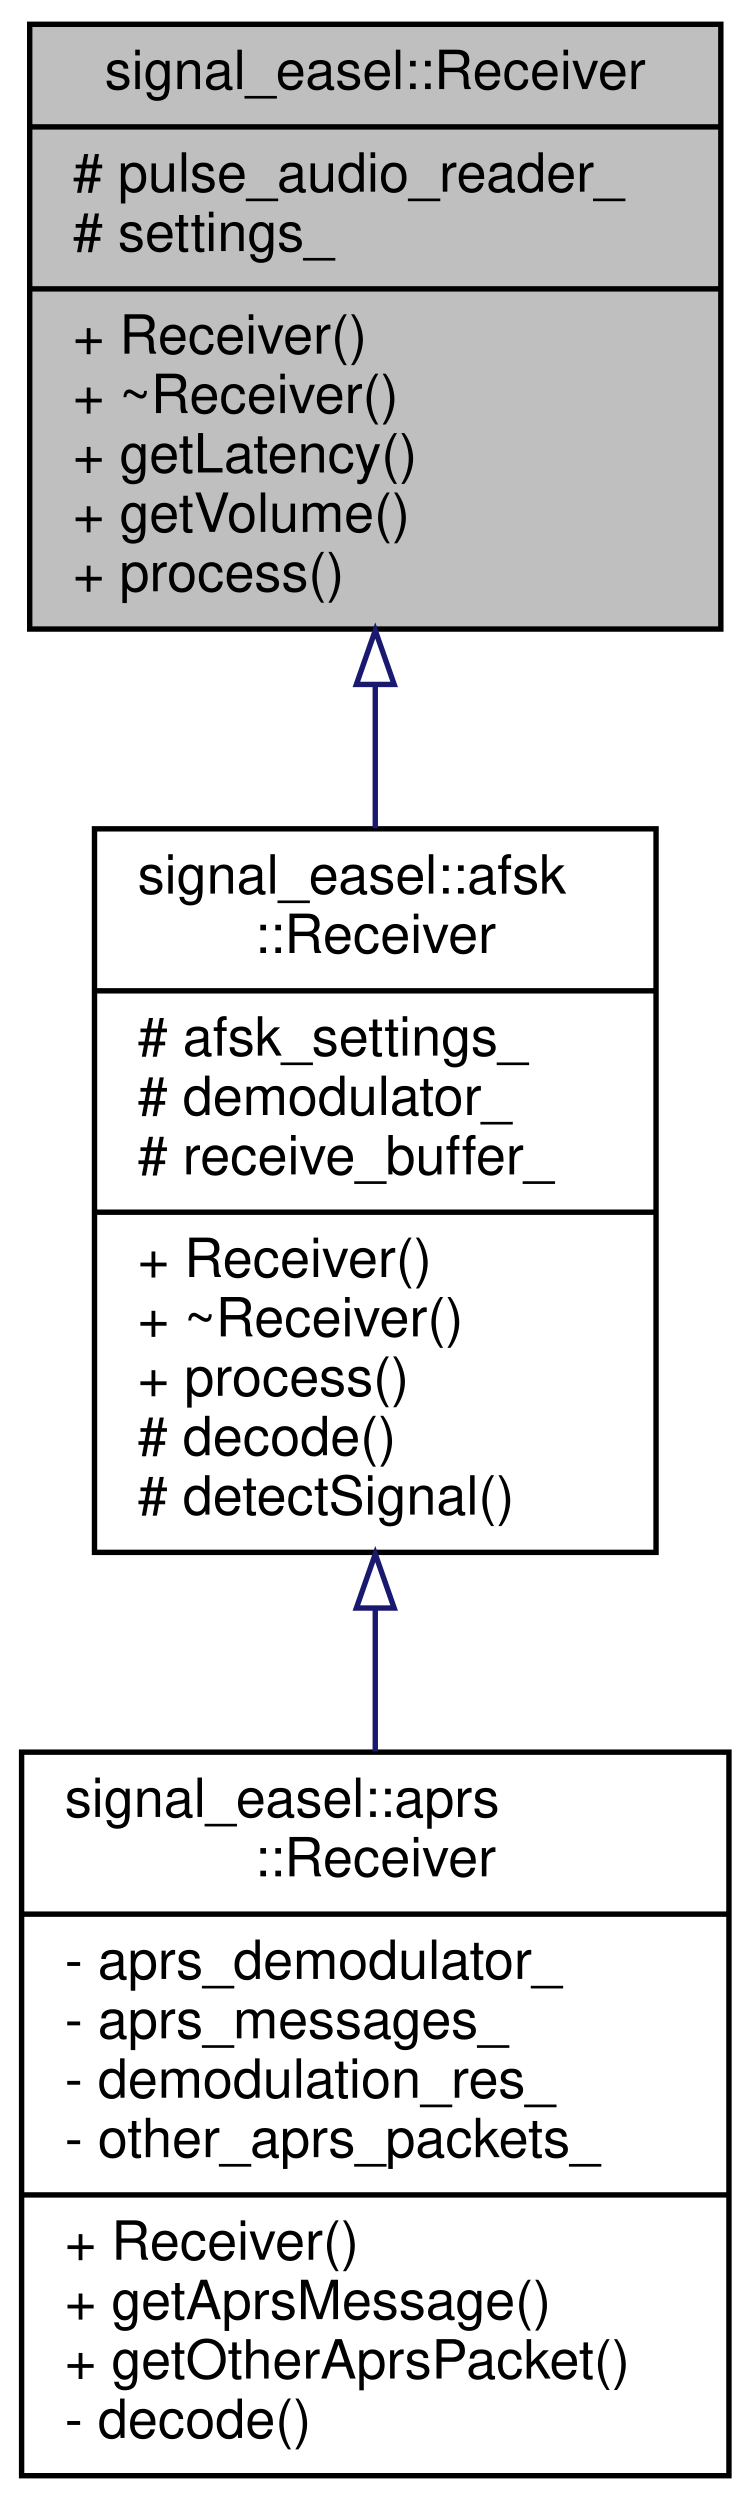
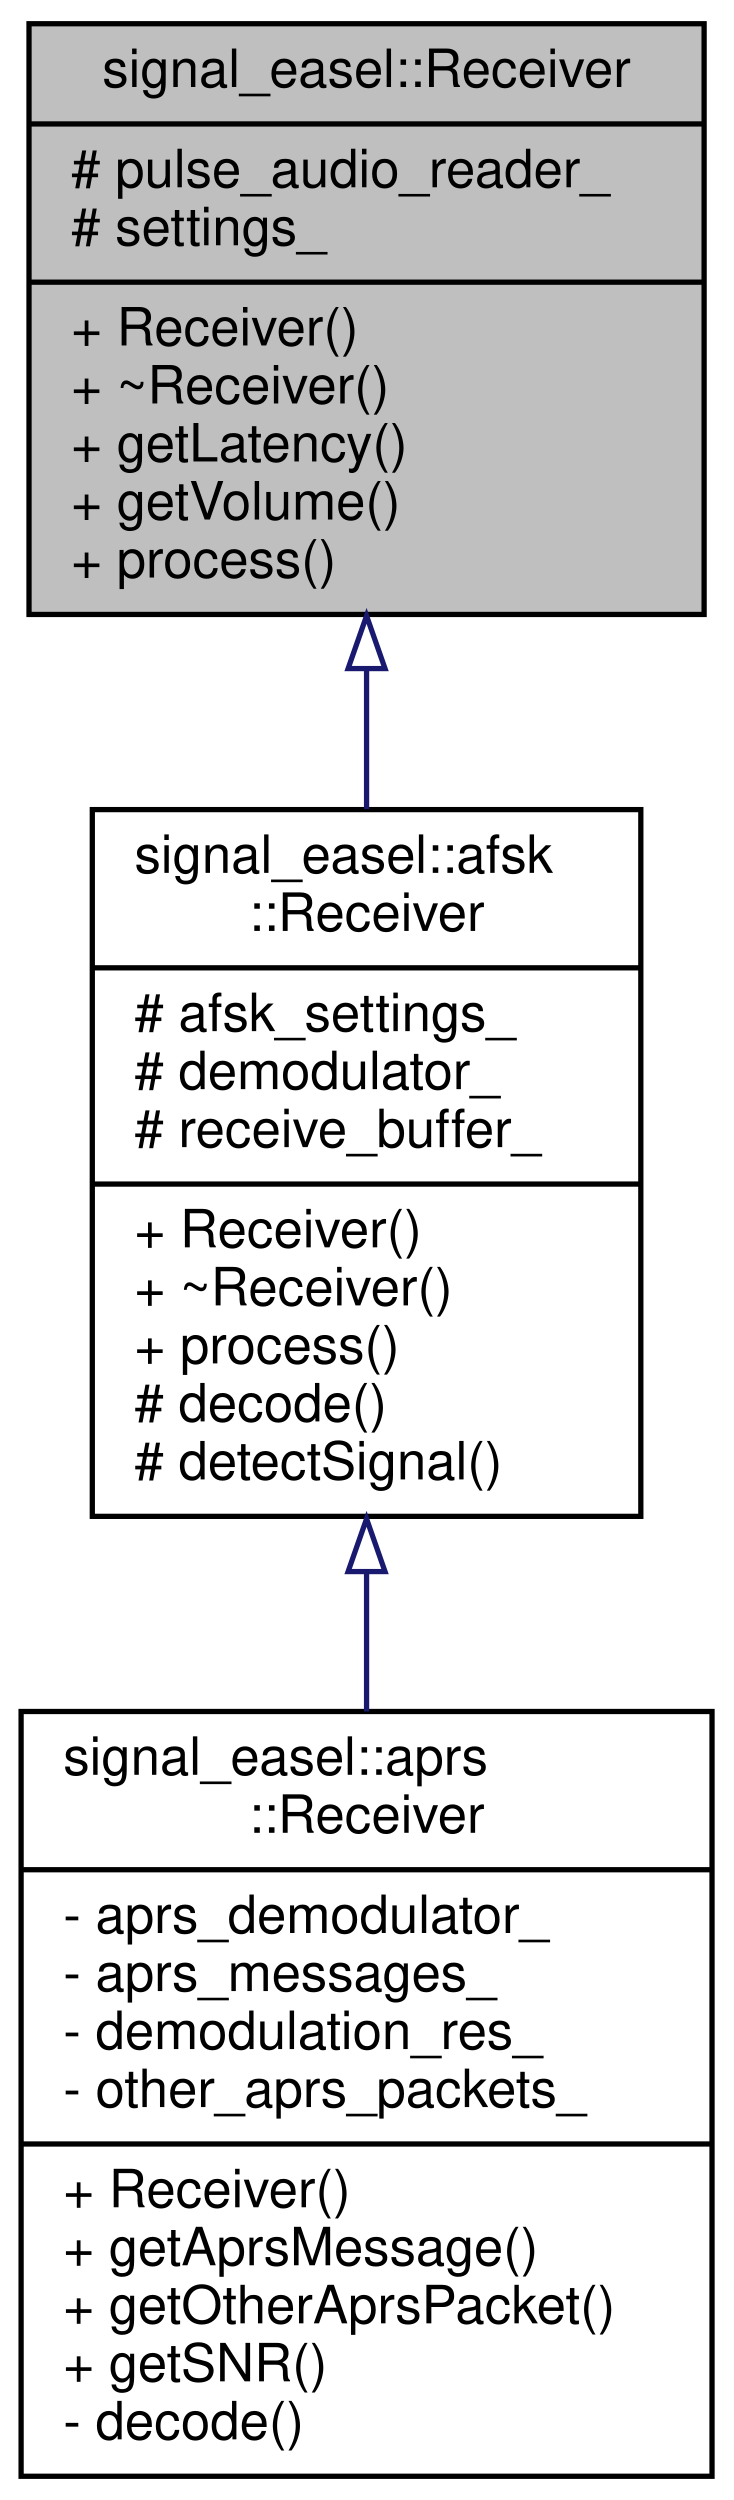
- <svg xmlns="http://www.w3.org/2000/svg" xmlns:xlink="http://www.w3.org/1999/xlink" width="139pt" height="463pt" viewBox="0.00 0.00 139.00 463.00">
-   <g id="graph0" class="graph" transform="scale(1 1) rotate(0) translate(4 459)">
+ <svg xmlns="http://www.w3.org/2000/svg" xmlns:xlink="http://www.w3.org/1999/xlink" width="139pt" height="474pt" viewBox="0.00 0.00 139.00 474.00">
+   <g id="graph0" class="graph" transform="scale(1 1) rotate(0) translate(4 470)">
    <g id="node1" class="node">
      <g id="a_node1">
        <a xlink:title=" ">
-           <polygon fill="#bfbfbf" stroke="black" points="1.5,-342.5 1.5,-454.5 129.5,-454.5 129.5,-342.5 1.5,-342.5" />
-           <text text-anchor="middle" x="65.5" y="-442.5" font-family="Helvetica,sans-Serif" font-size="10.00">signal_easel::Receiver</text>
-           <polyline fill="none" stroke="black" points="1.5,-435.5 129.5,-435.5 " />
-           <text text-anchor="start" x="9.5" y="-423.5" font-family="Helvetica,sans-Serif" font-size="10.00"># pulse_audio_reader_</text>
-           <text text-anchor="start" x="9.5" y="-412.5" font-family="Helvetica,sans-Serif" font-size="10.00"># settings_</text>
-           <polyline fill="none" stroke="black" points="1.5,-405.5 129.5,-405.5 " />
-           <text text-anchor="start" x="9.5" y="-393.5" font-family="Helvetica,sans-Serif" font-size="10.00">+ Receiver()</text>
-           <text text-anchor="start" x="9.5" y="-382.5" font-family="Helvetica,sans-Serif" font-size="10.00">+ ~Receiver()</text>
-           <text text-anchor="start" x="9.5" y="-371.5" font-family="Helvetica,sans-Serif" font-size="10.00">+ getLatency()</text>
-           <text text-anchor="start" x="9.5" y="-360.5" font-family="Helvetica,sans-Serif" font-size="10.00">+ getVolume()</text>
-           <text text-anchor="start" x="9.5" y="-349.5" font-family="Helvetica,sans-Serif" font-size="10.00">+ process()</text>
+           <polygon fill="#bfbfbf" stroke="black" points="1.5,-353.5 1.5,-465.5 129.5,-465.5 129.5,-353.5 1.5,-353.5" />
+           <text text-anchor="middle" x="65.5" y="-453.5" font-family="Helvetica,sans-Serif" font-size="10.00">signal_easel::Receiver</text>
+           <polyline fill="none" stroke="black" points="1.5,-446.5 129.5,-446.5 " />
+           <text text-anchor="start" x="9.5" y="-434.5" font-family="Helvetica,sans-Serif" font-size="10.00"># pulse_audio_reader_</text>
+           <text text-anchor="start" x="9.5" y="-423.5" font-family="Helvetica,sans-Serif" font-size="10.00"># settings_</text>
+           <polyline fill="none" stroke="black" points="1.5,-416.5 129.5,-416.5 " />
+           <text text-anchor="start" x="9.5" y="-404.5" font-family="Helvetica,sans-Serif" font-size="10.00">+ Receiver()</text>
+           <text text-anchor="start" x="9.5" y="-393.5" font-family="Helvetica,sans-Serif" font-size="10.00">+ ~Receiver()</text>
+           <text text-anchor="start" x="9.5" y="-382.5" font-family="Helvetica,sans-Serif" font-size="10.00">+ getLatency()</text>
+           <text text-anchor="start" x="9.5" y="-371.5" font-family="Helvetica,sans-Serif" font-size="10.00">+ getVolume()</text>
+           <text text-anchor="start" x="9.5" y="-360.5" font-family="Helvetica,sans-Serif" font-size="10.00">+ process()</text>
        </a>
      </g>
    </g>
    <g id="node2" class="node">
      <g id="a_node2">
        <a xlink:href="classsignal__easel_1_1afsk_1_1Receiver.html" target="_top" xlink:title="For receiving AFSK signals via a pulse audio stream.">
-           <polygon fill="none" stroke="black" points="13.5,-171.5 13.5,-305.5 117.5,-305.5 117.5,-171.5 13.5,-171.5" />
-           <text text-anchor="start" x="21.5" y="-293.5" font-family="Helvetica,sans-Serif" font-size="10.00">signal_easel::afsk</text>
-           <text text-anchor="middle" x="65.5" y="-282.5" font-family="Helvetica,sans-Serif" font-size="10.00">::Receiver</text>
-           <polyline fill="none" stroke="black" points="13.5,-275.5 117.5,-275.5 " />
-           <text text-anchor="start" x="21.5" y="-263.5" font-family="Helvetica,sans-Serif" font-size="10.00"># afsk_settings_</text>
-           <text text-anchor="start" x="21.5" y="-252.5" font-family="Helvetica,sans-Serif" font-size="10.00"># demodulator_</text>
-           <text text-anchor="start" x="21.5" y="-241.5" font-family="Helvetica,sans-Serif" font-size="10.00"># receive_buffer_</text>
-           <polyline fill="none" stroke="black" points="13.5,-234.5 117.5,-234.5 " />
-           <text text-anchor="start" x="21.5" y="-222.5" font-family="Helvetica,sans-Serif" font-size="10.00">+ Receiver()</text>
-           <text text-anchor="start" x="21.5" y="-211.5" font-family="Helvetica,sans-Serif" font-size="10.00">+ ~Receiver()</text>
-           <text text-anchor="start" x="21.5" y="-200.5" font-family="Helvetica,sans-Serif" font-size="10.00">+ process()</text>
-           <text text-anchor="start" x="21.5" y="-189.5" font-family="Helvetica,sans-Serif" font-size="10.00"># decode()</text>
-           <text text-anchor="start" x="21.5" y="-178.5" font-family="Helvetica,sans-Serif" font-size="10.00"># detectSignal()</text>
+           <polygon fill="none" stroke="black" points="13.5,-182.5 13.5,-316.5 117.5,-316.5 117.5,-182.5 13.5,-182.5" />
+           <text text-anchor="start" x="21.5" y="-304.5" font-family="Helvetica,sans-Serif" font-size="10.00">signal_easel::afsk</text>
+           <text text-anchor="middle" x="65.5" y="-293.5" font-family="Helvetica,sans-Serif" font-size="10.00">::Receiver</text>
+           <polyline fill="none" stroke="black" points="13.5,-286.5 117.5,-286.5 " />
+           <text text-anchor="start" x="21.5" y="-274.5" font-family="Helvetica,sans-Serif" font-size="10.00"># afsk_settings_</text>
+           <text text-anchor="start" x="21.5" y="-263.5" font-family="Helvetica,sans-Serif" font-size="10.00"># demodulator_</text>
+           <text text-anchor="start" x="21.5" y="-252.5" font-family="Helvetica,sans-Serif" font-size="10.00"># receive_buffer_</text>
+           <polyline fill="none" stroke="black" points="13.5,-245.5 117.5,-245.5 " />
+           <text text-anchor="start" x="21.5" y="-233.5" font-family="Helvetica,sans-Serif" font-size="10.00">+ Receiver()</text>
+           <text text-anchor="start" x="21.5" y="-222.5" font-family="Helvetica,sans-Serif" font-size="10.00">+ ~Receiver()</text>
+           <text text-anchor="start" x="21.5" y="-211.5" font-family="Helvetica,sans-Serif" font-size="10.00">+ process()</text>
+           <text text-anchor="start" x="21.5" y="-200.5" font-family="Helvetica,sans-Serif" font-size="10.00"># decode()</text>
+           <text text-anchor="start" x="21.5" y="-189.5" font-family="Helvetica,sans-Serif" font-size="10.00"># detectSignal()</text>
        </a>
      </g>
    </g>
    <g id="edge1" class="edge">
-       <path fill="none" stroke="midnightblue" d="M65.5,-332.09C65.5,-323.34 65.5,-314.35 65.5,-305.59" />
-       <polygon fill="none" stroke="midnightblue" points="62,-332.24 65.5,-342.24 69,-332.24 62,-332.24" />
+       <path fill="none" stroke="midnightblue" d="M65.5,-343.09C65.5,-334.34 65.5,-325.35 65.5,-316.59" />
+       <polygon fill="none" stroke="midnightblue" points="62,-343.24 65.5,-353.24 69,-343.24 62,-343.24" />
    </g>
    <g id="node3" class="node">
      <g id="a_node3">
        <a xlink:href="classsignal__easel_1_1aprs_1_1Receiver.html" target="_top" xlink:title=" ">
-           <polygon fill="none" stroke="black" points="0,-0.5 0,-134.5 131,-134.5 131,-0.5 0,-0.5" />
-           <text text-anchor="start" x="8" y="-122.5" font-family="Helvetica,sans-Serif" font-size="10.00">signal_easel::aprs</text>
-           <text text-anchor="middle" x="65.5" y="-111.5" font-family="Helvetica,sans-Serif" font-size="10.00">::Receiver</text>
-           <polyline fill="none" stroke="black" points="0,-104.5 131,-104.5 " />
-           <text text-anchor="start" x="8" y="-92.5" font-family="Helvetica,sans-Serif" font-size="10.00">- aprs_demodulator_</text>
-           <text text-anchor="start" x="8" y="-81.5" font-family="Helvetica,sans-Serif" font-size="10.00">- aprs_messages_</text>
-           <text text-anchor="start" x="8" y="-70.5" font-family="Helvetica,sans-Serif" font-size="10.00">- demodulation_res_</text>
-           <text text-anchor="start" x="8" y="-59.5" font-family="Helvetica,sans-Serif" font-size="10.00">- other_aprs_packets_</text>
-           <polyline fill="none" stroke="black" points="0,-52.5 131,-52.5 " />
-           <text text-anchor="start" x="8" y="-40.5" font-family="Helvetica,sans-Serif" font-size="10.00">+ Receiver()</text>
-           <text text-anchor="start" x="8" y="-29.5" font-family="Helvetica,sans-Serif" font-size="10.00">+ getAprsMessage()</text>
-           <text text-anchor="start" x="8" y="-18.5" font-family="Helvetica,sans-Serif" font-size="10.00">+ getOtherAprsPacket()</text>
+           <polygon fill="none" stroke="black" points="0,-0.5 0,-145.5 131,-145.5 131,-0.5 0,-0.5" />
+           <text text-anchor="start" x="8" y="-133.5" font-family="Helvetica,sans-Serif" font-size="10.00">signal_easel::aprs</text>
+           <text text-anchor="middle" x="65.5" y="-122.5" font-family="Helvetica,sans-Serif" font-size="10.00">::Receiver</text>
+           <polyline fill="none" stroke="black" points="0,-115.5 131,-115.5 " />
+           <text text-anchor="start" x="8" y="-103.5" font-family="Helvetica,sans-Serif" font-size="10.00">- aprs_demodulator_</text>
+           <text text-anchor="start" x="8" y="-92.5" font-family="Helvetica,sans-Serif" font-size="10.00">- aprs_messages_</text>
+           <text text-anchor="start" x="8" y="-81.5" font-family="Helvetica,sans-Serif" font-size="10.00">- demodulation_res_</text>
+           <text text-anchor="start" x="8" y="-70.5" font-family="Helvetica,sans-Serif" font-size="10.00">- other_aprs_packets_</text>
+           <polyline fill="none" stroke="black" points="0,-63.5 131,-63.5 " />
+           <text text-anchor="start" x="8" y="-51.5" font-family="Helvetica,sans-Serif" font-size="10.00">+ Receiver()</text>
+           <text text-anchor="start" x="8" y="-40.5" font-family="Helvetica,sans-Serif" font-size="10.00">+ getAprsMessage()</text>
+           <text text-anchor="start" x="8" y="-29.5" font-family="Helvetica,sans-Serif" font-size="10.00">+ getOtherAprsPacket()</text>
+           <text text-anchor="start" x="8" y="-18.5" font-family="Helvetica,sans-Serif" font-size="10.00">+ getSNR()</text>
          <text text-anchor="start" x="8" y="-7.5" font-family="Helvetica,sans-Serif" font-size="10.00">- decode()</text>
        </a>
      </g>
    </g>
    <g id="edge2" class="edge">
-       <path fill="none" stroke="midnightblue" d="M65.5,-160.95C65.5,-152.16 65.5,-143.25 65.5,-134.62" />
-       <polygon fill="none" stroke="midnightblue" points="62,-161.19 65.5,-171.19 69,-161.19 62,-161.19" />
+       <path fill="none" stroke="midnightblue" d="M65.5,-171.84C65.5,-163.09 65.5,-154.2 65.5,-145.51" />
+       <polygon fill="none" stroke="midnightblue" points="62,-172.03 65.5,-182.03 69,-172.03 62,-172.03" />
    </g>
  </g>
</svg>
